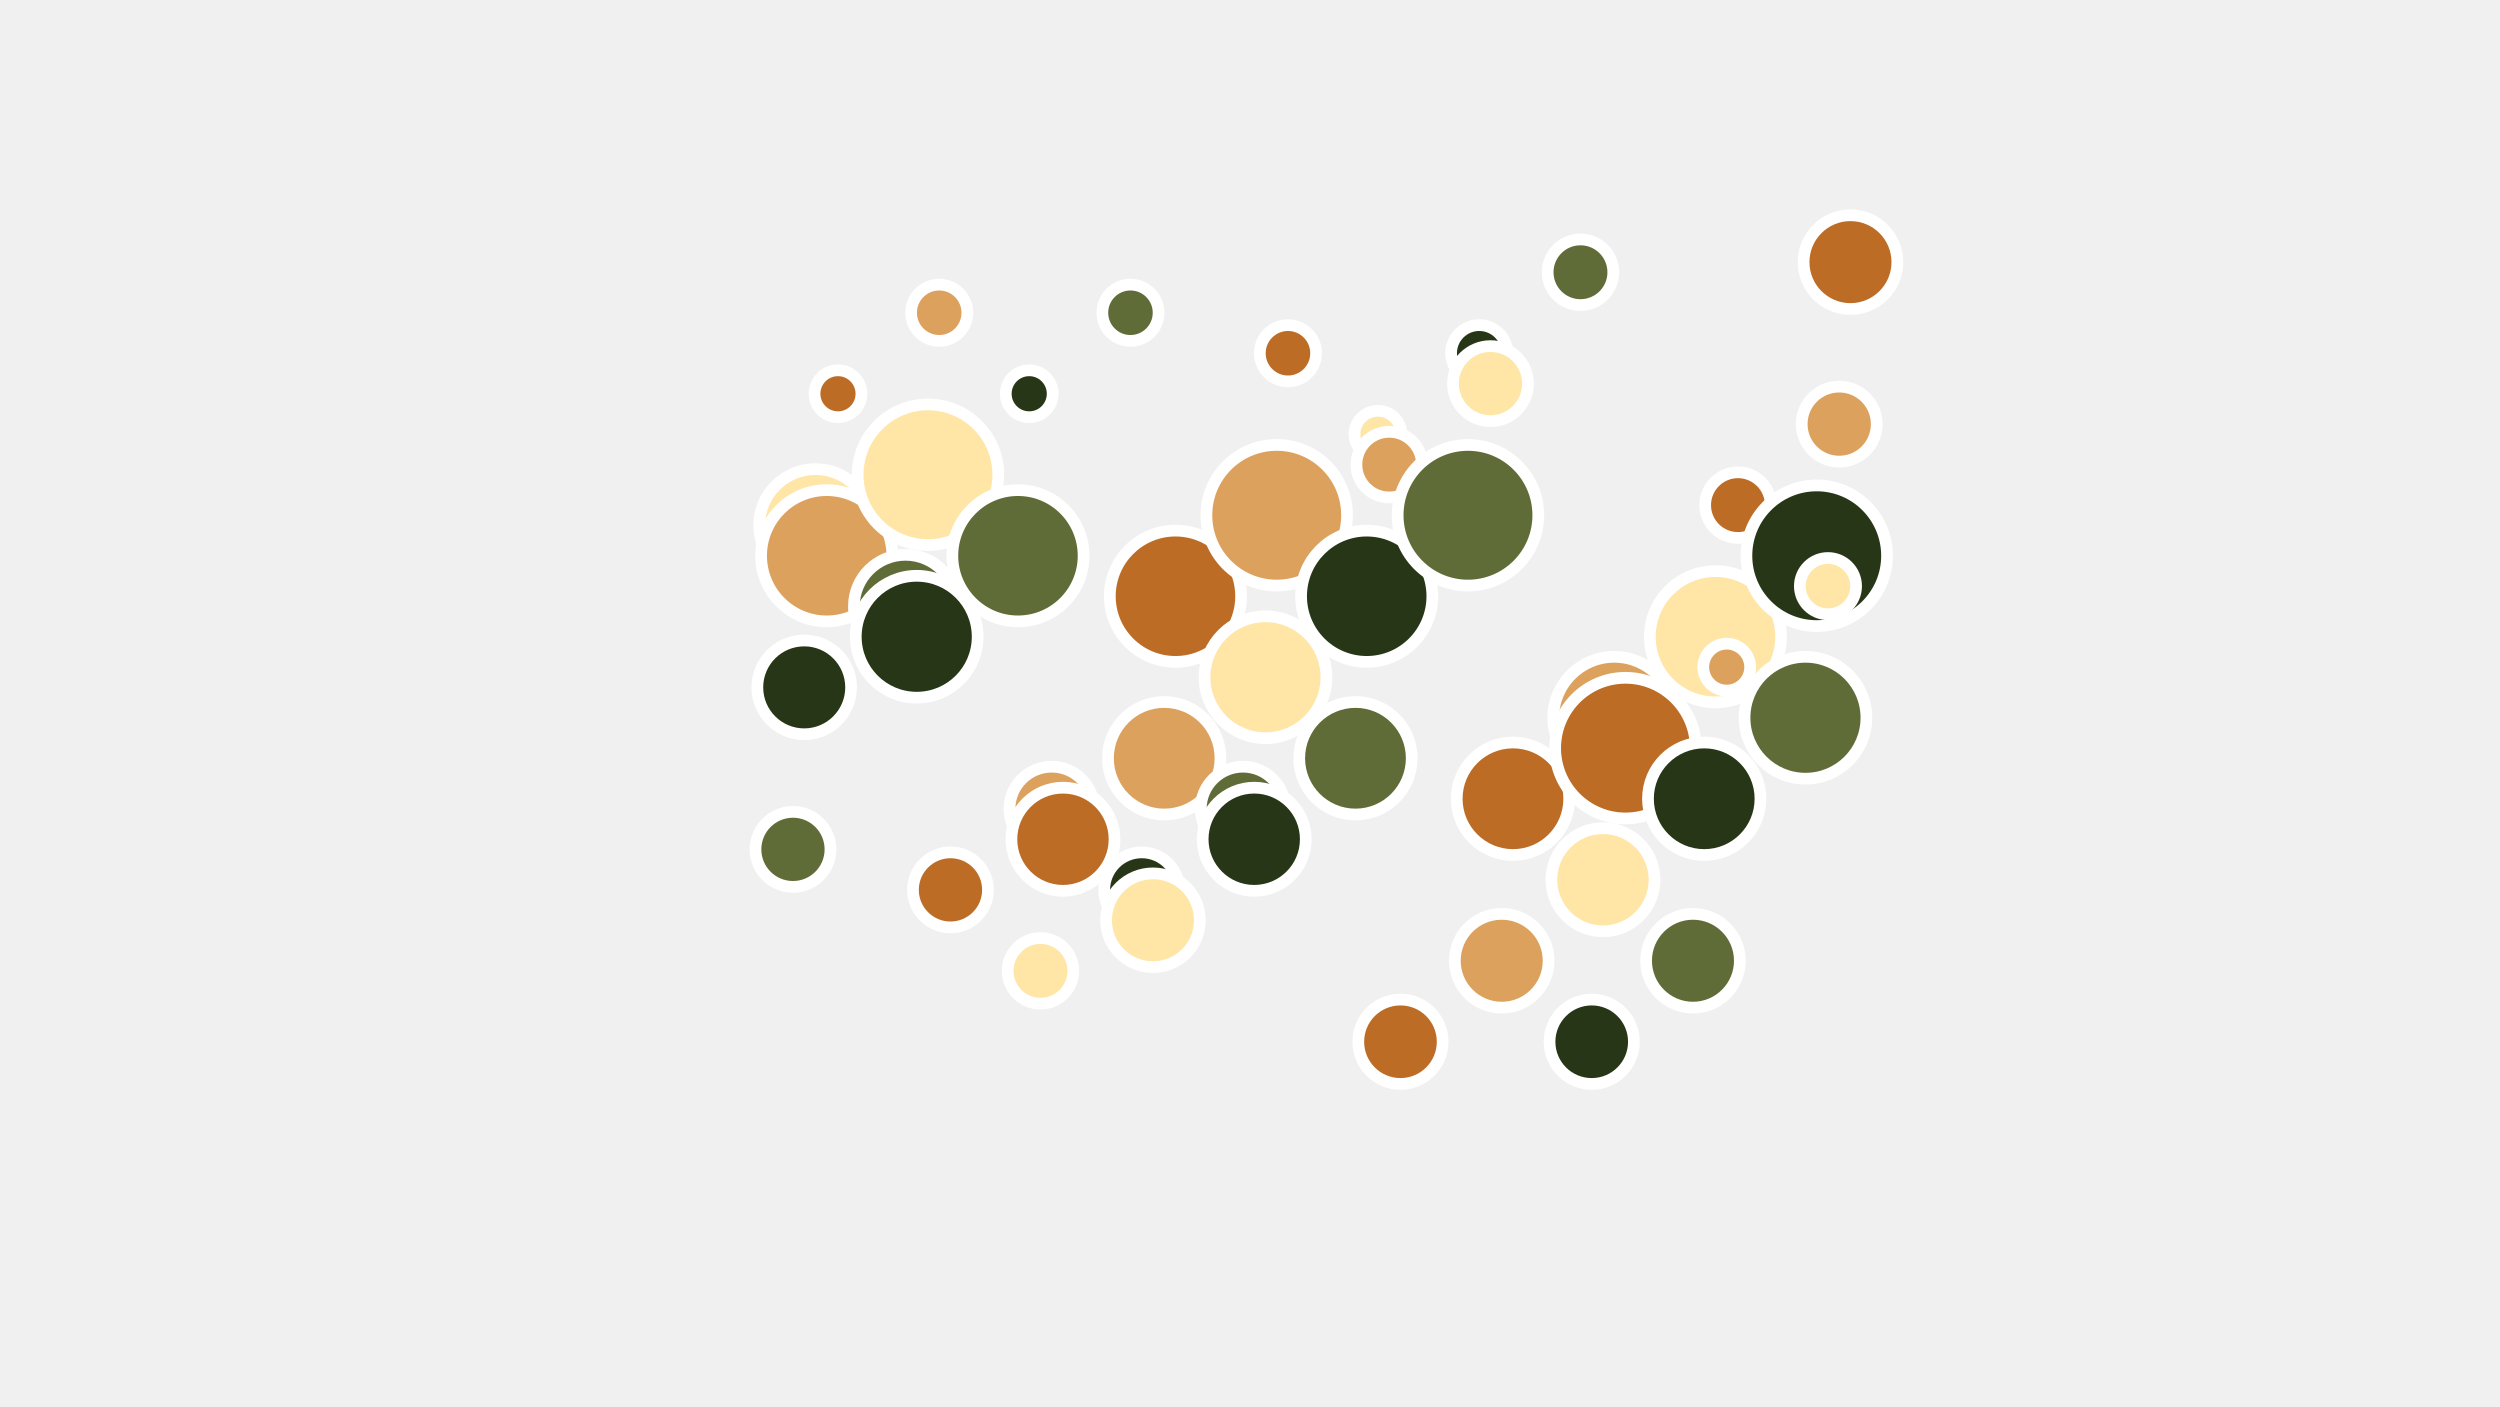
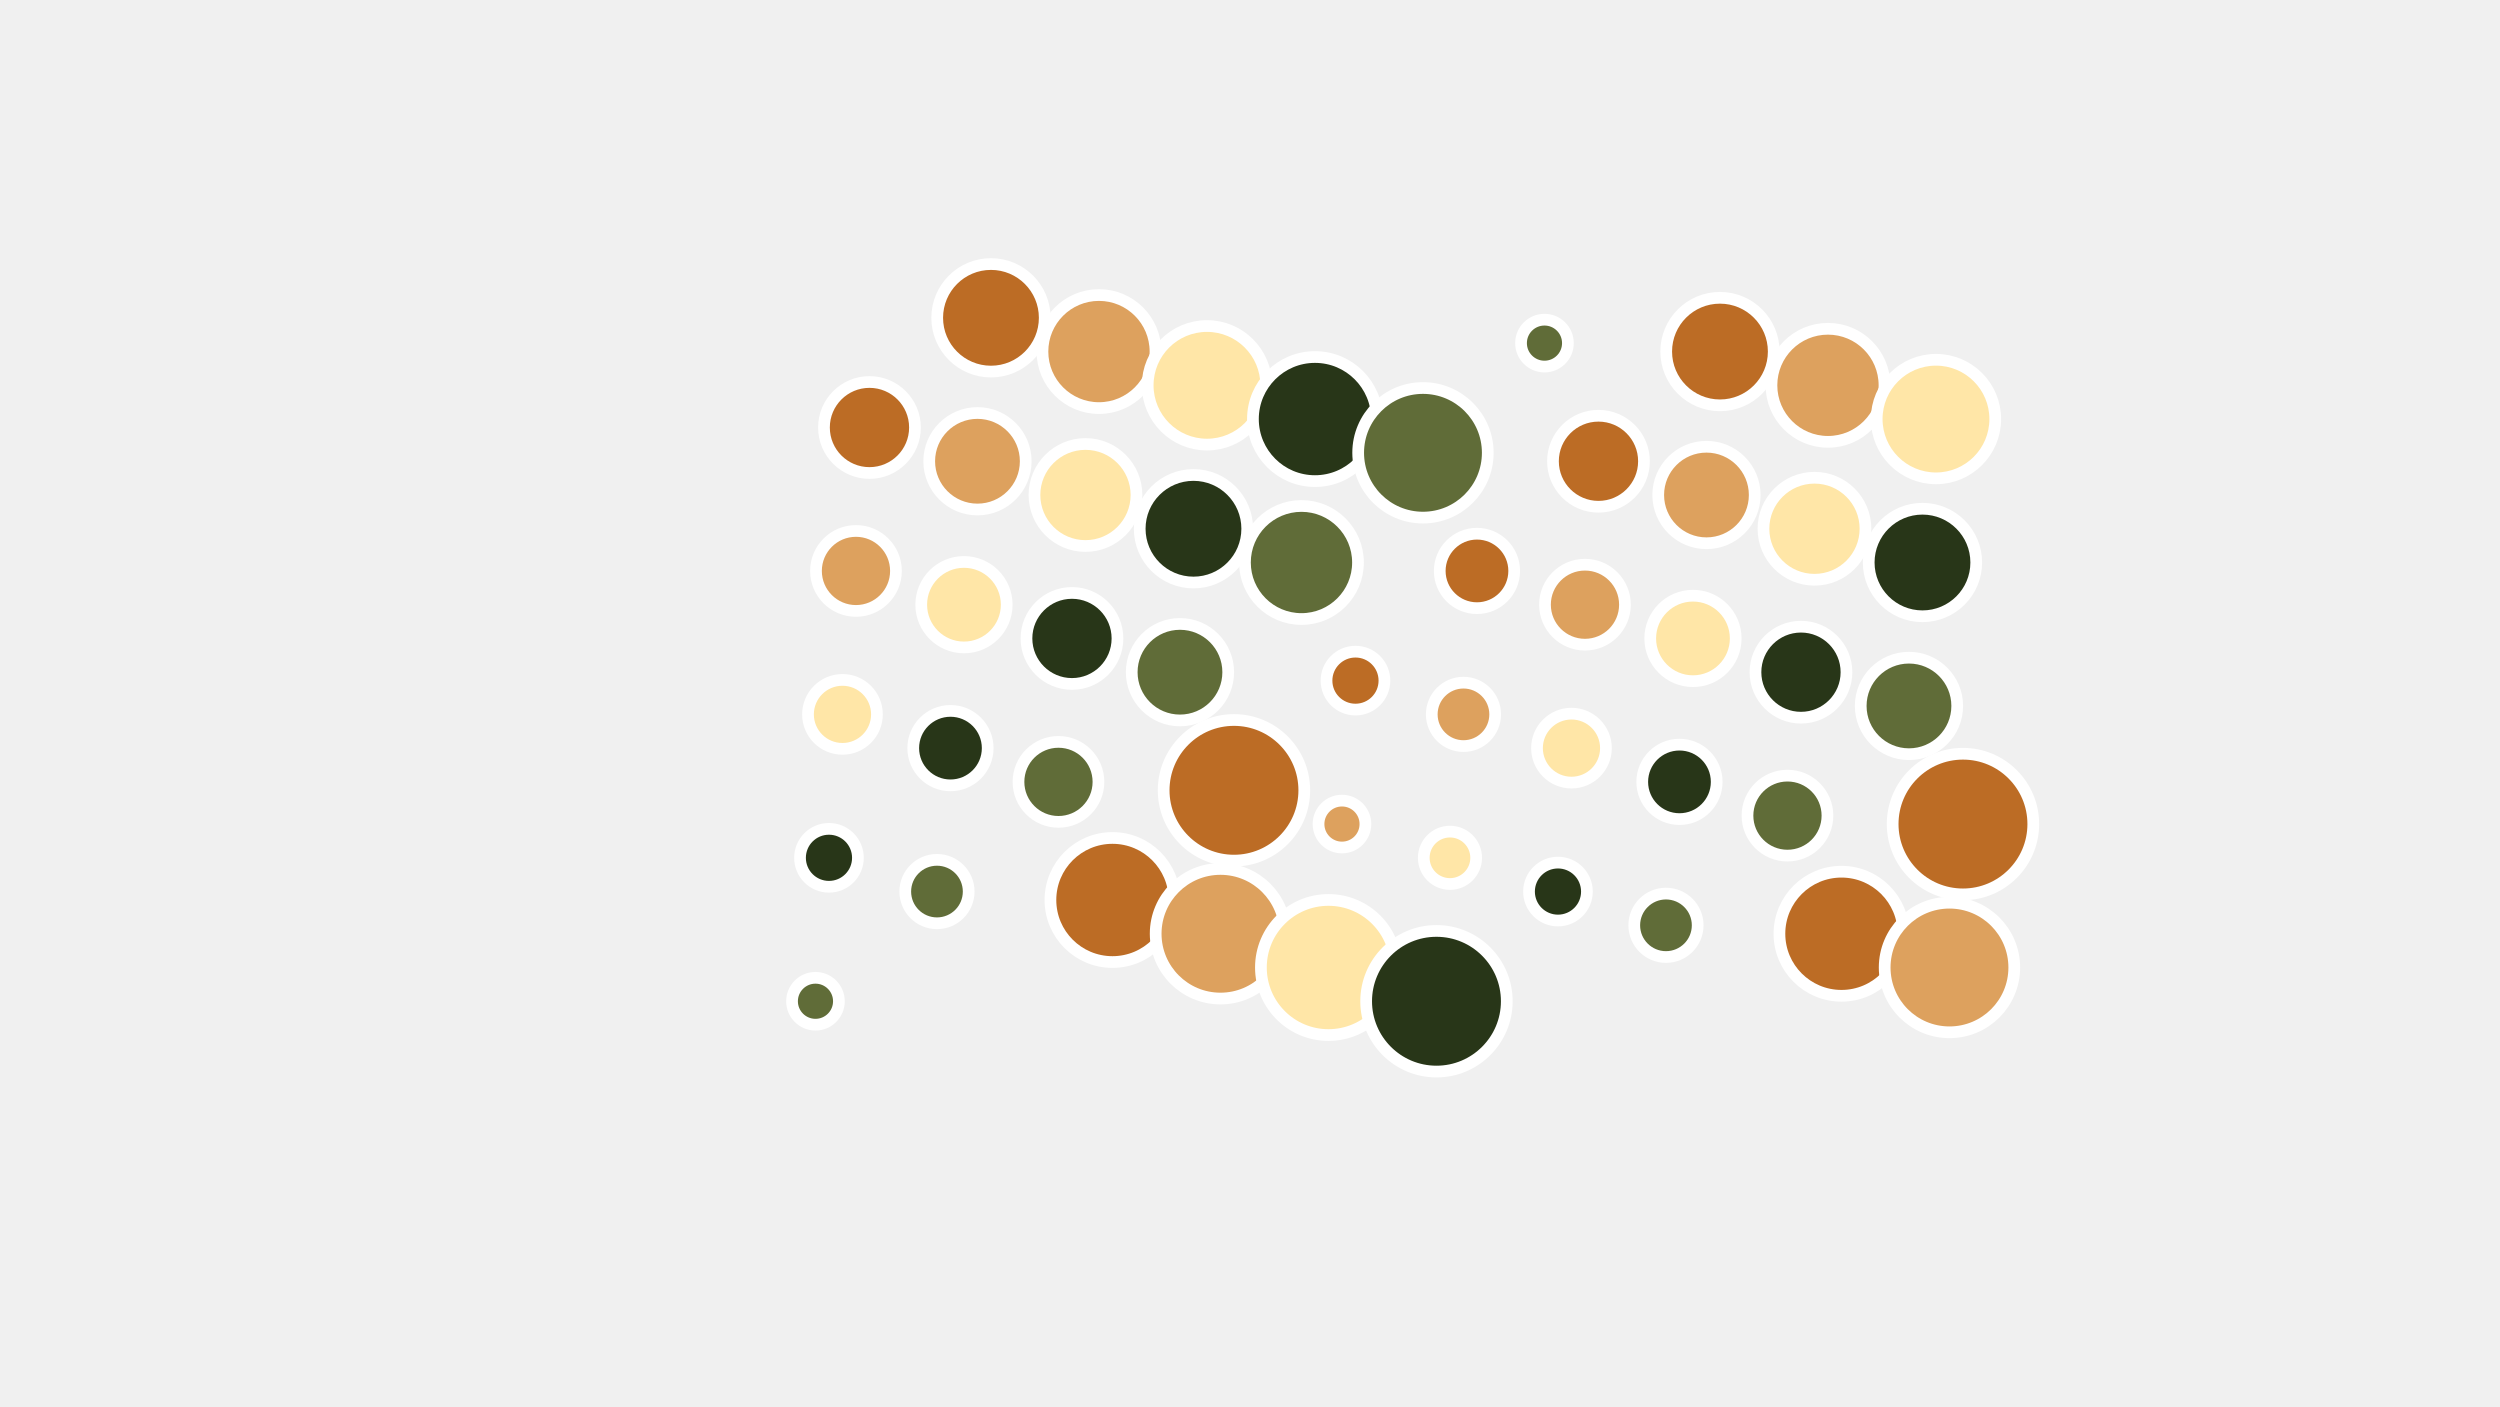
<svg xmlns="http://www.w3.org/2000/svg" width="320" height="180" viewBox="0 0 320 180">
  <svg width="320" height="180" viewBox="0 0 320 180" preserveAspectRatio="xMidYMid meet">
    <g data-chart-id="default-preview-Scatterplot" data-chart-type="scatter" data-renderer="deterministic-scatter-marks@1">
-       <circle data-chart-id="default-preview-Scatterplot" data-mark-role="point" data-mark-group-id="mark-group:default-preview-Scatterplot:point" data-row-key="C001|Alpha" data-series-key="Alpha" cx="101.5" cy="108.72" r="4.8" fill="#606c38" fill-opacity="1" stroke="#fff" stroke-width="1.5" vector-effect="non-scaling-stroke" />
-       <circle data-chart-id="default-preview-Scatterplot" data-mark-role="point" data-mark-group-id="mark-group:default-preview-Scatterplot:point" data-row-key="C001|Beta" data-series-key="Beta" cx="102.94" cy="87.984" r="6" fill="#283618" fill-opacity="1" stroke="#fff" stroke-width="1.5" vector-effect="non-scaling-stroke" />
-       <circle data-chart-id="default-preview-Scatterplot" data-mark-role="point" data-mark-group-id="mark-group:default-preview-Scatterplot:point" data-row-key="C001|Gamma" data-series-key="Gamma" cx="104.38" cy="67.248" r="7.2" fill="#ffe6a7" fill-opacity="1" stroke="#fff" stroke-width="1.5" vector-effect="non-scaling-stroke" />
-       <circle data-chart-id="default-preview-Scatterplot" data-mark-role="point" data-mark-group-id="mark-group:default-preview-Scatterplot:point" data-row-key="C001|Delta" data-series-key="Delta" cx="105.82" cy="71.136" r="8.4" fill="#dda15e" fill-opacity="1" stroke="#fff" stroke-width="1.5" vector-effect="non-scaling-stroke" />
-       <circle data-chart-id="default-preview-Scatterplot" data-mark-role="point" data-mark-group-id="mark-group:default-preview-Scatterplot:point" data-row-key="C001|Epsilon" data-series-key="Epsilon" cx="107.26" cy="50.4" r="3" fill="#bc6c25" fill-opacity="1" stroke="#fff" stroke-width="1.5" vector-effect="non-scaling-stroke" />
-       <circle data-chart-id="default-preview-Scatterplot" data-mark-role="point" data-mark-group-id="mark-group:default-preview-Scatterplot:point" data-row-key="C002|Alpha" data-series-key="Alpha" cx="115.9" cy="77.616" r="6.6" fill="#606c38" fill-opacity="1" stroke="#fff" stroke-width="1.5" vector-effect="non-scaling-stroke" />
-       <circle data-chart-id="default-preview-Scatterplot" data-mark-role="point" data-mark-group-id="mark-group:default-preview-Scatterplot:point" data-row-key="C002|Beta" data-series-key="Beta" cx="117.34" cy="81.504" r="7.8" fill="#283618" fill-opacity="1" stroke="#fff" stroke-width="1.5" vector-effect="non-scaling-stroke" />
-       <circle data-chart-id="default-preview-Scatterplot" data-mark-role="point" data-mark-group-id="mark-group:default-preview-Scatterplot:point" data-row-key="C002|Gamma" data-series-key="Gamma" cx="118.78" cy="60.768" r="9" fill="#ffe6a7" fill-opacity="1" stroke="#fff" stroke-width="1.5" vector-effect="non-scaling-stroke" />
-       <circle data-chart-id="default-preview-Scatterplot" data-mark-role="point" data-mark-group-id="mark-group:default-preview-Scatterplot:point" data-row-key="C002|Delta" data-series-key="Delta" cx="120.22" cy="40.032" r="3.6" fill="#dda15e" fill-opacity="1" stroke="#fff" stroke-width="1.5" vector-effect="non-scaling-stroke" />
-       <circle data-chart-id="default-preview-Scatterplot" data-mark-role="point" data-mark-group-id="mark-group:default-preview-Scatterplot:point" data-row-key="C002|Epsilon" data-series-key="Epsilon" cx="121.66" cy="113.904" r="4.8" fill="#bc6c25" fill-opacity="1" stroke="#fff" stroke-width="1.5" vector-effect="non-scaling-stroke" />
-       <circle data-chart-id="default-preview-Scatterplot" data-mark-role="point" data-mark-group-id="mark-group:default-preview-Scatterplot:point" data-row-key="C003|Alpha" data-series-key="Alpha" cx="130.3" cy="71.136" r="8.4" fill="#606c38" fill-opacity="1" stroke="#fff" stroke-width="1.5" vector-effect="non-scaling-stroke" />
-       <circle data-chart-id="default-preview-Scatterplot" data-mark-role="point" data-mark-group-id="mark-group:default-preview-Scatterplot:point" data-row-key="C003|Beta" data-series-key="Beta" cx="131.74" cy="50.4" r="3" fill="#283618" fill-opacity="1" stroke="#fff" stroke-width="1.5" vector-effect="non-scaling-stroke" />
-       <circle data-chart-id="default-preview-Scatterplot" data-mark-role="point" data-mark-group-id="mark-group:default-preview-Scatterplot:point" data-row-key="C003|Gamma" data-series-key="Gamma" cx="133.18" cy="124.272" r="4.2" fill="#ffe6a7" fill-opacity="1" stroke="#fff" stroke-width="1.5" vector-effect="non-scaling-stroke" />
-       <circle data-chart-id="default-preview-Scatterplot" data-mark-role="point" data-mark-group-id="mark-group:default-preview-Scatterplot:point" data-row-key="C003|Delta" data-series-key="Delta" cx="134.62" cy="103.536" r="5.4" fill="#dda15e" fill-opacity="1" stroke="#fff" stroke-width="1.5" vector-effect="non-scaling-stroke" />
-       <circle data-chart-id="default-preview-Scatterplot" data-mark-role="point" data-mark-group-id="mark-group:default-preview-Scatterplot:point" data-row-key="C003|Epsilon" data-series-key="Epsilon" cx="136.06" cy="107.424" r="6.6" fill="#bc6c25" fill-opacity="1" stroke="#fff" stroke-width="1.5" vector-effect="non-scaling-stroke" />
-       <circle data-chart-id="default-preview-Scatterplot" data-mark-role="point" data-mark-group-id="mark-group:default-preview-Scatterplot:point" data-row-key="C004|Alpha" data-series-key="Alpha" cx="144.7" cy="40.032" r="3.6" fill="#606c38" fill-opacity="1" stroke="#fff" stroke-width="1.5" vector-effect="non-scaling-stroke" />
-       <circle data-chart-id="default-preview-Scatterplot" data-mark-role="point" data-mark-group-id="mark-group:default-preview-Scatterplot:point" data-row-key="C004|Beta" data-series-key="Beta" cx="146.14" cy="113.904" r="4.8" fill="#283618" fill-opacity="1" stroke="#fff" stroke-width="1.5" vector-effect="non-scaling-stroke" />
-       <circle data-chart-id="default-preview-Scatterplot" data-mark-role="point" data-mark-group-id="mark-group:default-preview-Scatterplot:point" data-row-key="C004|Gamma" data-series-key="Gamma" cx="147.58" cy="117.792" r="6" fill="#ffe6a7" fill-opacity="1" stroke="#fff" stroke-width="1.5" vector-effect="non-scaling-stroke" />
-       <circle data-chart-id="default-preview-Scatterplot" data-mark-role="point" data-mark-group-id="mark-group:default-preview-Scatterplot:point" data-row-key="C004|Delta" data-series-key="Delta" cx="149.02" cy="97.056" r="7.2" fill="#dda15e" fill-opacity="1" stroke="#fff" stroke-width="1.5" vector-effect="non-scaling-stroke" />
-       <circle data-chart-id="default-preview-Scatterplot" data-mark-role="point" data-mark-group-id="mark-group:default-preview-Scatterplot:point" data-row-key="C004|Epsilon" data-series-key="Epsilon" cx="150.46" cy="76.32" r="8.4" fill="#bc6c25" fill-opacity="1" stroke="#fff" stroke-width="1.5" vector-effect="non-scaling-stroke" />
-       <circle data-chart-id="default-preview-Scatterplot" data-mark-role="point" data-mark-group-id="mark-group:default-preview-Scatterplot:point" data-row-key="C005|Alpha" data-series-key="Alpha" cx="159.1" cy="103.536" r="5.4" fill="#606c38" fill-opacity="1" stroke="#fff" stroke-width="1.5" vector-effect="non-scaling-stroke" />
-       <circle data-chart-id="default-preview-Scatterplot" data-mark-role="point" data-mark-group-id="mark-group:default-preview-Scatterplot:point" data-row-key="C005|Beta" data-series-key="Beta" cx="160.54" cy="107.424" r="6.6" fill="#283618" fill-opacity="1" stroke="#fff" stroke-width="1.5" vector-effect="non-scaling-stroke" />
-       <circle data-chart-id="default-preview-Scatterplot" data-mark-role="point" data-mark-group-id="mark-group:default-preview-Scatterplot:point" data-row-key="C005|Gamma" data-series-key="Gamma" cx="161.98" cy="86.688" r="7.8" fill="#ffe6a7" fill-opacity="1" stroke="#fff" stroke-width="1.5" vector-effect="non-scaling-stroke" />
-       <circle data-chart-id="default-preview-Scatterplot" data-mark-role="point" data-mark-group-id="mark-group:default-preview-Scatterplot:point" data-row-key="C005|Delta" data-series-key="Delta" cx="163.42" cy="65.952" r="9" fill="#dda15e" fill-opacity="1" stroke="#fff" stroke-width="1.5" vector-effect="non-scaling-stroke" />
-       <circle data-chart-id="default-preview-Scatterplot" data-mark-role="point" data-mark-group-id="mark-group:default-preview-Scatterplot:point" data-row-key="C005|Epsilon" data-series-key="Epsilon" cx="164.86" cy="45.216" r="3.6" fill="#bc6c25" fill-opacity="1" stroke="#fff" stroke-width="1.5" vector-effect="non-scaling-stroke" />
-       <circle data-chart-id="default-preview-Scatterplot" data-mark-role="point" data-mark-group-id="mark-group:default-preview-Scatterplot:point" data-row-key="C006|Alpha" data-series-key="Alpha" cx="173.5" cy="97.056" r="7.2" fill="#606c38" fill-opacity="1" stroke="#fff" stroke-width="1.5" vector-effect="non-scaling-stroke" />
-       <circle data-chart-id="default-preview-Scatterplot" data-mark-role="point" data-mark-group-id="mark-group:default-preview-Scatterplot:point" data-row-key="C006|Beta" data-series-key="Beta" cx="174.94" cy="76.32" r="8.4" fill="#283618" fill-opacity="1" stroke="#fff" stroke-width="1.5" vector-effect="non-scaling-stroke" />
-       <circle data-chart-id="default-preview-Scatterplot" data-mark-role="point" data-mark-group-id="mark-group:default-preview-Scatterplot:point" data-row-key="C006|Gamma" data-series-key="Gamma" cx="176.38" cy="55.584" r="3" fill="#ffe6a7" fill-opacity="1" stroke="#fff" stroke-width="1.5" vector-effect="non-scaling-stroke" />
-       <circle data-chart-id="default-preview-Scatterplot" data-mark-role="point" data-mark-group-id="mark-group:default-preview-Scatterplot:point" data-row-key="C006|Delta" data-series-key="Delta" cx="177.82" cy="59.472" r="4.2" fill="#dda15e" fill-opacity="1" stroke="#fff" stroke-width="1.5" vector-effect="non-scaling-stroke" />
-       <circle data-chart-id="default-preview-Scatterplot" data-mark-role="point" data-mark-group-id="mark-group:default-preview-Scatterplot:point" data-row-key="C006|Epsilon" data-series-key="Epsilon" cx="179.26" cy="133.344" r="5.4" fill="#bc6c25" fill-opacity="1" stroke="#fff" stroke-width="1.5" vector-effect="non-scaling-stroke" />
-       <circle data-chart-id="default-preview-Scatterplot" data-mark-role="point" data-mark-group-id="mark-group:default-preview-Scatterplot:point" data-row-key="C007|Alpha" data-series-key="Alpha" cx="187.9" cy="65.952" r="9" fill="#606c38" fill-opacity="1" stroke="#fff" stroke-width="1.5" vector-effect="non-scaling-stroke" />
-       <circle data-chart-id="default-preview-Scatterplot" data-mark-role="point" data-mark-group-id="mark-group:default-preview-Scatterplot:point" data-row-key="C007|Beta" data-series-key="Beta" cx="189.34" cy="45.216" r="3.6" fill="#283618" fill-opacity="1" stroke="#fff" stroke-width="1.5" vector-effect="non-scaling-stroke" />
-       <circle data-chart-id="default-preview-Scatterplot" data-mark-role="point" data-mark-group-id="mark-group:default-preview-Scatterplot:point" data-row-key="C007|Gamma" data-series-key="Gamma" cx="190.78" cy="49.104" r="4.8" fill="#ffe6a7" fill-opacity="1" stroke="#fff" stroke-width="1.5" vector-effect="non-scaling-stroke" />
-       <circle data-chart-id="default-preview-Scatterplot" data-mark-role="point" data-mark-group-id="mark-group:default-preview-Scatterplot:point" data-row-key="C007|Delta" data-series-key="Delta" cx="192.22" cy="122.976" r="6" fill="#dda15e" fill-opacity="1" stroke="#fff" stroke-width="1.5" vector-effect="non-scaling-stroke" />
-       <circle data-chart-id="default-preview-Scatterplot" data-mark-role="point" data-mark-group-id="mark-group:default-preview-Scatterplot:point" data-row-key="C007|Epsilon" data-series-key="Epsilon" cx="193.66" cy="102.24" r="7.2" fill="#bc6c25" fill-opacity="1" stroke="#fff" stroke-width="1.5" vector-effect="non-scaling-stroke" />
-       <circle data-chart-id="default-preview-Scatterplot" data-mark-role="point" data-mark-group-id="mark-group:default-preview-Scatterplot:point" data-row-key="C008|Alpha" data-series-key="Alpha" cx="202.3" cy="34.848" r="4.2" fill="#606c38" fill-opacity="1" stroke="#fff" stroke-width="1.5" vector-effect="non-scaling-stroke" />
-       <circle data-chart-id="default-preview-Scatterplot" data-mark-role="point" data-mark-group-id="mark-group:default-preview-Scatterplot:point" data-row-key="C008|Beta" data-series-key="Beta" cx="203.74" cy="133.344" r="5.4" fill="#283618" fill-opacity="1" stroke="#fff" stroke-width="1.5" vector-effect="non-scaling-stroke" />
-       <circle data-chart-id="default-preview-Scatterplot" data-mark-role="point" data-mark-group-id="mark-group:default-preview-Scatterplot:point" data-row-key="C008|Gamma" data-series-key="Gamma" cx="205.18" cy="112.608" r="6.6" fill="#ffe6a7" fill-opacity="1" stroke="#fff" stroke-width="1.5" vector-effect="non-scaling-stroke" />
-       <circle data-chart-id="default-preview-Scatterplot" data-mark-role="point" data-mark-group-id="mark-group:default-preview-Scatterplot:point" data-row-key="C008|Delta" data-series-key="Delta" cx="206.62" cy="91.872" r="7.8" fill="#dda15e" fill-opacity="1" stroke="#fff" stroke-width="1.5" vector-effect="non-scaling-stroke" />
-       <circle data-chart-id="default-preview-Scatterplot" data-mark-role="point" data-mark-group-id="mark-group:default-preview-Scatterplot:point" data-row-key="C008|Epsilon" data-series-key="Epsilon" cx="208.06" cy="95.76" r="9" fill="#bc6c25" fill-opacity="1" stroke="#fff" stroke-width="1.5" vector-effect="non-scaling-stroke" />
-       <circle data-chart-id="default-preview-Scatterplot" data-mark-role="point" data-mark-group-id="mark-group:default-preview-Scatterplot:point" data-row-key="C009|Alpha" data-series-key="Alpha" cx="216.7" cy="122.976" r="6" fill="#606c38" fill-opacity="1" stroke="#fff" stroke-width="1.5" vector-effect="non-scaling-stroke" />
-       <circle data-chart-id="default-preview-Scatterplot" data-mark-role="point" data-mark-group-id="mark-group:default-preview-Scatterplot:point" data-row-key="C009|Beta" data-series-key="Beta" cx="218.14" cy="102.24" r="7.2" fill="#283618" fill-opacity="1" stroke="#fff" stroke-width="1.5" vector-effect="non-scaling-stroke" />
-       <circle data-chart-id="default-preview-Scatterplot" data-mark-role="point" data-mark-group-id="mark-group:default-preview-Scatterplot:point" data-row-key="C009|Gamma" data-series-key="Gamma" cx="219.58" cy="81.504" r="8.4" fill="#ffe6a7" fill-opacity="1" stroke="#fff" stroke-width="1.5" vector-effect="non-scaling-stroke" />
-       <circle data-chart-id="default-preview-Scatterplot" data-mark-role="point" data-mark-group-id="mark-group:default-preview-Scatterplot:point" data-row-key="C009|Delta" data-series-key="Delta" cx="221.02" cy="85.392" r="3" fill="#dda15e" fill-opacity="1" stroke="#fff" stroke-width="1.5" vector-effect="non-scaling-stroke" />
-       <circle data-chart-id="default-preview-Scatterplot" data-mark-role="point" data-mark-group-id="mark-group:default-preview-Scatterplot:point" data-row-key="C009|Epsilon" data-series-key="Epsilon" cx="222.46" cy="64.656" r="4.2" fill="#bc6c25" fill-opacity="1" stroke="#fff" stroke-width="1.5" vector-effect="non-scaling-stroke" />
-       <circle data-chart-id="default-preview-Scatterplot" data-mark-role="point" data-mark-group-id="mark-group:default-preview-Scatterplot:point" data-row-key="C010|Alpha" data-series-key="Alpha" cx="231.1" cy="91.872" r="7.8" fill="#606c38" fill-opacity="1" stroke="#fff" stroke-width="1.5" vector-effect="non-scaling-stroke" />
-       <circle data-chart-id="default-preview-Scatterplot" data-mark-role="point" data-mark-group-id="mark-group:default-preview-Scatterplot:point" data-row-key="C010|Beta" data-series-key="Beta" cx="232.54" cy="71.136" r="9" fill="#283618" fill-opacity="1" stroke="#fff" stroke-width="1.5" vector-effect="non-scaling-stroke" />
-       <circle data-chart-id="default-preview-Scatterplot" data-mark-role="point" data-mark-group-id="mark-group:default-preview-Scatterplot:point" data-row-key="C010|Gamma" data-series-key="Gamma" cx="233.98" cy="75.024" r="3.6" fill="#ffe6a7" fill-opacity="1" stroke="#fff" stroke-width="1.5" vector-effect="non-scaling-stroke" />
-       <circle data-chart-id="default-preview-Scatterplot" data-mark-role="point" data-mark-group-id="mark-group:default-preview-Scatterplot:point" data-row-key="C010|Delta" data-series-key="Delta" cx="235.42" cy="54.288" r="4.8" fill="#dda15e" fill-opacity="1" stroke="#fff" stroke-width="1.5" vector-effect="non-scaling-stroke" />
-       <circle data-chart-id="default-preview-Scatterplot" data-mark-role="point" data-mark-group-id="mark-group:default-preview-Scatterplot:point" data-row-key="C010|Epsilon" data-series-key="Epsilon" cx="236.86" cy="33.552" r="6" fill="#bc6c25" fill-opacity="1" stroke="#fff" stroke-width="1.5" vector-effect="non-scaling-stroke" />
+       <circle data-chart-id="default-preview-Scatterplot" data-mark-role="point" data-mark-group-id="mark-group:default-preview-Scatterplot:point" data-row-key="C001|Alpha" data-series-key="Alpha" cx="104.38" cy="128.16" r="3" fill="#606c38" fill-opacity="1" stroke="#fff" stroke-width="1.5" vector-effect="non-scaling-stroke" />
+       <circle data-chart-id="default-preview-Scatterplot" data-mark-role="point" data-mark-group-id="mark-group:default-preview-Scatterplot:point" data-row-key="C001|Beta" data-series-key="Beta" cx="106.108" cy="109.8" r="3.706" fill="#283618" fill-opacity="1" stroke="#fff" stroke-width="1.5" vector-effect="non-scaling-stroke" />
+       <circle data-chart-id="default-preview-Scatterplot" data-mark-role="point" data-mark-group-id="mark-group:default-preview-Scatterplot:point" data-row-key="C001|Gamma" data-series-key="Gamma" cx="107.836" cy="91.44" r="4.412" fill="#ffe6a7" fill-opacity="1" stroke="#fff" stroke-width="1.5" vector-effect="non-scaling-stroke" />
+       <circle data-chart-id="default-preview-Scatterplot" data-mark-role="point" data-mark-group-id="mark-group:default-preview-Scatterplot:point" data-row-key="C001|Delta" data-series-key="Delta" cx="109.564" cy="73.08" r="5.118" fill="#dda15e" fill-opacity="1" stroke="#fff" stroke-width="1.5" vector-effect="non-scaling-stroke" />
+       <circle data-chart-id="default-preview-Scatterplot" data-mark-role="point" data-mark-group-id="mark-group:default-preview-Scatterplot:point" data-row-key="C001|Epsilon" data-series-key="Epsilon" cx="111.292" cy="54.72" r="5.824" fill="#bc6c25" fill-opacity="1" stroke="#fff" stroke-width="1.5" vector-effect="non-scaling-stroke" />
+       <circle data-chart-id="default-preview-Scatterplot" data-mark-role="point" data-mark-group-id="mark-group:default-preview-Scatterplot:point" data-row-key="C002|Alpha" data-series-key="Alpha" cx="119.932" cy="114.12" r="4.059" fill="#606c38" fill-opacity="1" stroke="#fff" stroke-width="1.5" vector-effect="non-scaling-stroke" />
+       <circle data-chart-id="default-preview-Scatterplot" data-mark-role="point" data-mark-group-id="mark-group:default-preview-Scatterplot:point" data-row-key="C002|Beta" data-series-key="Beta" cx="121.66" cy="95.76" r="4.765" fill="#283618" fill-opacity="1" stroke="#fff" stroke-width="1.5" vector-effect="non-scaling-stroke" />
+       <circle data-chart-id="default-preview-Scatterplot" data-mark-role="point" data-mark-group-id="mark-group:default-preview-Scatterplot:point" data-row-key="C002|Gamma" data-series-key="Gamma" cx="123.388" cy="77.4" r="5.471" fill="#ffe6a7" fill-opacity="1" stroke="#fff" stroke-width="1.5" vector-effect="non-scaling-stroke" />
+       <circle data-chart-id="default-preview-Scatterplot" data-mark-role="point" data-mark-group-id="mark-group:default-preview-Scatterplot:point" data-row-key="C002|Delta" data-series-key="Delta" cx="125.116" cy="59.04" r="6.176" fill="#dda15e" fill-opacity="1" stroke="#fff" stroke-width="1.5" vector-effect="non-scaling-stroke" />
+       <circle data-chart-id="default-preview-Scatterplot" data-mark-role="point" data-mark-group-id="mark-group:default-preview-Scatterplot:point" data-row-key="C002|Epsilon" data-series-key="Epsilon" cx="126.844" cy="40.68" r="6.882" fill="#bc6c25" fill-opacity="1" stroke="#fff" stroke-width="1.5" vector-effect="non-scaling-stroke" />
+       <circle data-chart-id="default-preview-Scatterplot" data-mark-role="point" data-mark-group-id="mark-group:default-preview-Scatterplot:point" data-row-key="C003|Alpha" data-series-key="Alpha" cx="135.484" cy="100.08" r="5.118" fill="#606c38" fill-opacity="1" stroke="#fff" stroke-width="1.5" vector-effect="non-scaling-stroke" />
+       <circle data-chart-id="default-preview-Scatterplot" data-mark-role="point" data-mark-group-id="mark-group:default-preview-Scatterplot:point" data-row-key="C003|Beta" data-series-key="Beta" cx="137.212" cy="81.72" r="5.824" fill="#283618" fill-opacity="1" stroke="#fff" stroke-width="1.5" vector-effect="non-scaling-stroke" />
+       <circle data-chart-id="default-preview-Scatterplot" data-mark-role="point" data-mark-group-id="mark-group:default-preview-Scatterplot:point" data-row-key="C003|Gamma" data-series-key="Gamma" cx="138.94" cy="63.36" r="6.529" fill="#ffe6a7" fill-opacity="1" stroke="#fff" stroke-width="1.5" vector-effect="non-scaling-stroke" />
+       <circle data-chart-id="default-preview-Scatterplot" data-mark-role="point" data-mark-group-id="mark-group:default-preview-Scatterplot:point" data-row-key="C003|Delta" data-series-key="Delta" cx="140.668" cy="45" r="7.235" fill="#dda15e" fill-opacity="1" stroke="#fff" stroke-width="1.5" vector-effect="non-scaling-stroke" />
+       <circle data-chart-id="default-preview-Scatterplot" data-mark-role="point" data-mark-group-id="mark-group:default-preview-Scatterplot:point" data-row-key="C003|Epsilon" data-series-key="Epsilon" cx="142.396" cy="115.2" r="7.941" fill="#bc6c25" fill-opacity="1" stroke="#fff" stroke-width="1.5" vector-effect="non-scaling-stroke" />
+       <circle data-chart-id="default-preview-Scatterplot" data-mark-role="point" data-mark-group-id="mark-group:default-preview-Scatterplot:point" data-row-key="C004|Alpha" data-series-key="Alpha" cx="151.036" cy="86.04" r="6.176" fill="#606c38" fill-opacity="1" stroke="#fff" stroke-width="1.5" vector-effect="non-scaling-stroke" />
+       <circle data-chart-id="default-preview-Scatterplot" data-mark-role="point" data-mark-group-id="mark-group:default-preview-Scatterplot:point" data-row-key="C004|Beta" data-series-key="Beta" cx="152.764" cy="67.68" r="6.882" fill="#283618" fill-opacity="1" stroke="#fff" stroke-width="1.5" vector-effect="non-scaling-stroke" />
+       <circle data-chart-id="default-preview-Scatterplot" data-mark-role="point" data-mark-group-id="mark-group:default-preview-Scatterplot:point" data-row-key="C004|Gamma" data-series-key="Gamma" cx="154.492" cy="49.32" r="7.588" fill="#ffe6a7" fill-opacity="1" stroke="#fff" stroke-width="1.5" vector-effect="non-scaling-stroke" />
+       <circle data-chart-id="default-preview-Scatterplot" data-mark-role="point" data-mark-group-id="mark-group:default-preview-Scatterplot:point" data-row-key="C004|Delta" data-series-key="Delta" cx="156.22" cy="119.52" r="8.294" fill="#dda15e" fill-opacity="1" stroke="#fff" stroke-width="1.5" vector-effect="non-scaling-stroke" />
+       <circle data-chart-id="default-preview-Scatterplot" data-mark-role="point" data-mark-group-id="mark-group:default-preview-Scatterplot:point" data-row-key="C004|Epsilon" data-series-key="Epsilon" cx="157.948" cy="101.16" r="9" fill="#bc6c25" fill-opacity="1" stroke="#fff" stroke-width="1.5" vector-effect="non-scaling-stroke" />
+       <circle data-chart-id="default-preview-Scatterplot" data-mark-role="point" data-mark-group-id="mark-group:default-preview-Scatterplot:point" data-row-key="C005|Alpha" data-series-key="Alpha" cx="166.588" cy="72" r="7.235" fill="#606c38" fill-opacity="1" stroke="#fff" stroke-width="1.5" vector-effect="non-scaling-stroke" />
+       <circle data-chart-id="default-preview-Scatterplot" data-mark-role="point" data-mark-group-id="mark-group:default-preview-Scatterplot:point" data-row-key="C005|Beta" data-series-key="Beta" cx="168.316" cy="53.64" r="7.941" fill="#283618" fill-opacity="1" stroke="#fff" stroke-width="1.5" vector-effect="non-scaling-stroke" />
+       <circle data-chart-id="default-preview-Scatterplot" data-mark-role="point" data-mark-group-id="mark-group:default-preview-Scatterplot:point" data-row-key="C005|Gamma" data-series-key="Gamma" cx="170.044" cy="123.84" r="8.647" fill="#ffe6a7" fill-opacity="1" stroke="#fff" stroke-width="1.5" vector-effect="non-scaling-stroke" />
+       <circle data-chart-id="default-preview-Scatterplot" data-mark-role="point" data-mark-group-id="mark-group:default-preview-Scatterplot:point" data-row-key="C005|Delta" data-series-key="Delta" cx="171.772" cy="105.48" r="3" fill="#dda15e" fill-opacity="1" stroke="#fff" stroke-width="1.5" vector-effect="non-scaling-stroke" />
+       <circle data-chart-id="default-preview-Scatterplot" data-mark-role="point" data-mark-group-id="mark-group:default-preview-Scatterplot:point" data-row-key="C005|Epsilon" data-series-key="Epsilon" cx="173.5" cy="87.12" r="3.706" fill="#bc6c25" fill-opacity="1" stroke="#fff" stroke-width="1.5" vector-effect="non-scaling-stroke" />
+       <circle data-chart-id="default-preview-Scatterplot" data-mark-role="point" data-mark-group-id="mark-group:default-preview-Scatterplot:point" data-row-key="C006|Alpha" data-series-key="Alpha" cx="182.14" cy="57.96" r="8.294" fill="#606c38" fill-opacity="1" stroke="#fff" stroke-width="1.5" vector-effect="non-scaling-stroke" />
+       <circle data-chart-id="default-preview-Scatterplot" data-mark-role="point" data-mark-group-id="mark-group:default-preview-Scatterplot:point" data-row-key="C006|Beta" data-series-key="Beta" cx="183.868" cy="128.16" r="9" fill="#283618" fill-opacity="1" stroke="#fff" stroke-width="1.5" vector-effect="non-scaling-stroke" />
+       <circle data-chart-id="default-preview-Scatterplot" data-mark-role="point" data-mark-group-id="mark-group:default-preview-Scatterplot:point" data-row-key="C006|Gamma" data-series-key="Gamma" cx="185.596" cy="109.8" r="3.353" fill="#ffe6a7" fill-opacity="1" stroke="#fff" stroke-width="1.5" vector-effect="non-scaling-stroke" />
+       <circle data-chart-id="default-preview-Scatterplot" data-mark-role="point" data-mark-group-id="mark-group:default-preview-Scatterplot:point" data-row-key="C006|Delta" data-series-key="Delta" cx="187.324" cy="91.44" r="4.059" fill="#dda15e" fill-opacity="1" stroke="#fff" stroke-width="1.5" vector-effect="non-scaling-stroke" />
+       <circle data-chart-id="default-preview-Scatterplot" data-mark-role="point" data-mark-group-id="mark-group:default-preview-Scatterplot:point" data-row-key="C006|Epsilon" data-series-key="Epsilon" cx="189.052" cy="73.08" r="4.765" fill="#bc6c25" fill-opacity="1" stroke="#fff" stroke-width="1.5" vector-effect="non-scaling-stroke" />
+       <circle data-chart-id="default-preview-Scatterplot" data-mark-role="point" data-mark-group-id="mark-group:default-preview-Scatterplot:point" data-row-key="C007|Alpha" data-series-key="Alpha" cx="197.692" cy="43.92" r="3" fill="#606c38" fill-opacity="1" stroke="#fff" stroke-width="1.5" vector-effect="non-scaling-stroke" />
+       <circle data-chart-id="default-preview-Scatterplot" data-mark-role="point" data-mark-group-id="mark-group:default-preview-Scatterplot:point" data-row-key="C007|Beta" data-series-key="Beta" cx="199.42" cy="114.12" r="3.706" fill="#283618" fill-opacity="1" stroke="#fff" stroke-width="1.5" vector-effect="non-scaling-stroke" />
+       <circle data-chart-id="default-preview-Scatterplot" data-mark-role="point" data-mark-group-id="mark-group:default-preview-Scatterplot:point" data-row-key="C007|Gamma" data-series-key="Gamma" cx="201.148" cy="95.76" r="4.412" fill="#ffe6a7" fill-opacity="1" stroke="#fff" stroke-width="1.5" vector-effect="non-scaling-stroke" />
+       <circle data-chart-id="default-preview-Scatterplot" data-mark-role="point" data-mark-group-id="mark-group:default-preview-Scatterplot:point" data-row-key="C007|Delta" data-series-key="Delta" cx="202.876" cy="77.4" r="5.118" fill="#dda15e" fill-opacity="1" stroke="#fff" stroke-width="1.5" vector-effect="non-scaling-stroke" />
+       <circle data-chart-id="default-preview-Scatterplot" data-mark-role="point" data-mark-group-id="mark-group:default-preview-Scatterplot:point" data-row-key="C007|Epsilon" data-series-key="Epsilon" cx="204.604" cy="59.04" r="5.824" fill="#bc6c25" fill-opacity="1" stroke="#fff" stroke-width="1.5" vector-effect="non-scaling-stroke" />
+       <circle data-chart-id="default-preview-Scatterplot" data-mark-role="point" data-mark-group-id="mark-group:default-preview-Scatterplot:point" data-row-key="C008|Alpha" data-series-key="Alpha" cx="213.244" cy="118.44" r="4.059" fill="#606c38" fill-opacity="1" stroke="#fff" stroke-width="1.5" vector-effect="non-scaling-stroke" />
+       <circle data-chart-id="default-preview-Scatterplot" data-mark-role="point" data-mark-group-id="mark-group:default-preview-Scatterplot:point" data-row-key="C008|Beta" data-series-key="Beta" cx="214.972" cy="100.08" r="4.765" fill="#283618" fill-opacity="1" stroke="#fff" stroke-width="1.5" vector-effect="non-scaling-stroke" />
+       <circle data-chart-id="default-preview-Scatterplot" data-mark-role="point" data-mark-group-id="mark-group:default-preview-Scatterplot:point" data-row-key="C008|Gamma" data-series-key="Gamma" cx="216.7" cy="81.72" r="5.471" fill="#ffe6a7" fill-opacity="1" stroke="#fff" stroke-width="1.5" vector-effect="non-scaling-stroke" />
+       <circle data-chart-id="default-preview-Scatterplot" data-mark-role="point" data-mark-group-id="mark-group:default-preview-Scatterplot:point" data-row-key="C008|Delta" data-series-key="Delta" cx="218.428" cy="63.36" r="6.176" fill="#dda15e" fill-opacity="1" stroke="#fff" stroke-width="1.5" vector-effect="non-scaling-stroke" />
+       <circle data-chart-id="default-preview-Scatterplot" data-mark-role="point" data-mark-group-id="mark-group:default-preview-Scatterplot:point" data-row-key="C008|Epsilon" data-series-key="Epsilon" cx="220.156" cy="45" r="6.882" fill="#bc6c25" fill-opacity="1" stroke="#fff" stroke-width="1.5" vector-effect="non-scaling-stroke" />
+       <circle data-chart-id="default-preview-Scatterplot" data-mark-role="point" data-mark-group-id="mark-group:default-preview-Scatterplot:point" data-row-key="C009|Alpha" data-series-key="Alpha" cx="228.796" cy="104.4" r="5.118" fill="#606c38" fill-opacity="1" stroke="#fff" stroke-width="1.5" vector-effect="non-scaling-stroke" />
+       <circle data-chart-id="default-preview-Scatterplot" data-mark-role="point" data-mark-group-id="mark-group:default-preview-Scatterplot:point" data-row-key="C009|Beta" data-series-key="Beta" cx="230.524" cy="86.04" r="5.824" fill="#283618" fill-opacity="1" stroke="#fff" stroke-width="1.5" vector-effect="non-scaling-stroke" />
+       <circle data-chart-id="default-preview-Scatterplot" data-mark-role="point" data-mark-group-id="mark-group:default-preview-Scatterplot:point" data-row-key="C009|Gamma" data-series-key="Gamma" cx="232.252" cy="67.68" r="6.529" fill="#ffe6a7" fill-opacity="1" stroke="#fff" stroke-width="1.5" vector-effect="non-scaling-stroke" />
+       <circle data-chart-id="default-preview-Scatterplot" data-mark-role="point" data-mark-group-id="mark-group:default-preview-Scatterplot:point" data-row-key="C009|Delta" data-series-key="Delta" cx="233.98" cy="49.32" r="7.235" fill="#dda15e" fill-opacity="1" stroke="#fff" stroke-width="1.5" vector-effect="non-scaling-stroke" />
+       <circle data-chart-id="default-preview-Scatterplot" data-mark-role="point" data-mark-group-id="mark-group:default-preview-Scatterplot:point" data-row-key="C009|Epsilon" data-series-key="Epsilon" cx="235.708" cy="119.52" r="7.941" fill="#bc6c25" fill-opacity="1" stroke="#fff" stroke-width="1.5" vector-effect="non-scaling-stroke" />
+       <circle data-chart-id="default-preview-Scatterplot" data-mark-role="point" data-mark-group-id="mark-group:default-preview-Scatterplot:point" data-row-key="C010|Alpha" data-series-key="Alpha" cx="244.348" cy="90.36" r="6.176" fill="#606c38" fill-opacity="1" stroke="#fff" stroke-width="1.5" vector-effect="non-scaling-stroke" />
+       <circle data-chart-id="default-preview-Scatterplot" data-mark-role="point" data-mark-group-id="mark-group:default-preview-Scatterplot:point" data-row-key="C010|Beta" data-series-key="Beta" cx="246.076" cy="72" r="6.882" fill="#283618" fill-opacity="1" stroke="#fff" stroke-width="1.5" vector-effect="non-scaling-stroke" />
+       <circle data-chart-id="default-preview-Scatterplot" data-mark-role="point" data-mark-group-id="mark-group:default-preview-Scatterplot:point" data-row-key="C010|Gamma" data-series-key="Gamma" cx="247.804" cy="53.64" r="7.588" fill="#ffe6a7" fill-opacity="1" stroke="#fff" stroke-width="1.5" vector-effect="non-scaling-stroke" />
+       <circle data-chart-id="default-preview-Scatterplot" data-mark-role="point" data-mark-group-id="mark-group:default-preview-Scatterplot:point" data-row-key="C010|Delta" data-series-key="Delta" cx="249.532" cy="123.84" r="8.294" fill="#dda15e" fill-opacity="1" stroke="#fff" stroke-width="1.5" vector-effect="non-scaling-stroke" />
+       <circle data-chart-id="default-preview-Scatterplot" data-mark-role="point" data-mark-group-id="mark-group:default-preview-Scatterplot:point" data-row-key="C010|Epsilon" data-series-key="Epsilon" cx="251.26" cy="105.48" r="9" fill="#bc6c25" fill-opacity="1" stroke="#fff" stroke-width="1.5" vector-effect="non-scaling-stroke" />
    </g>
  </svg>
</svg>
